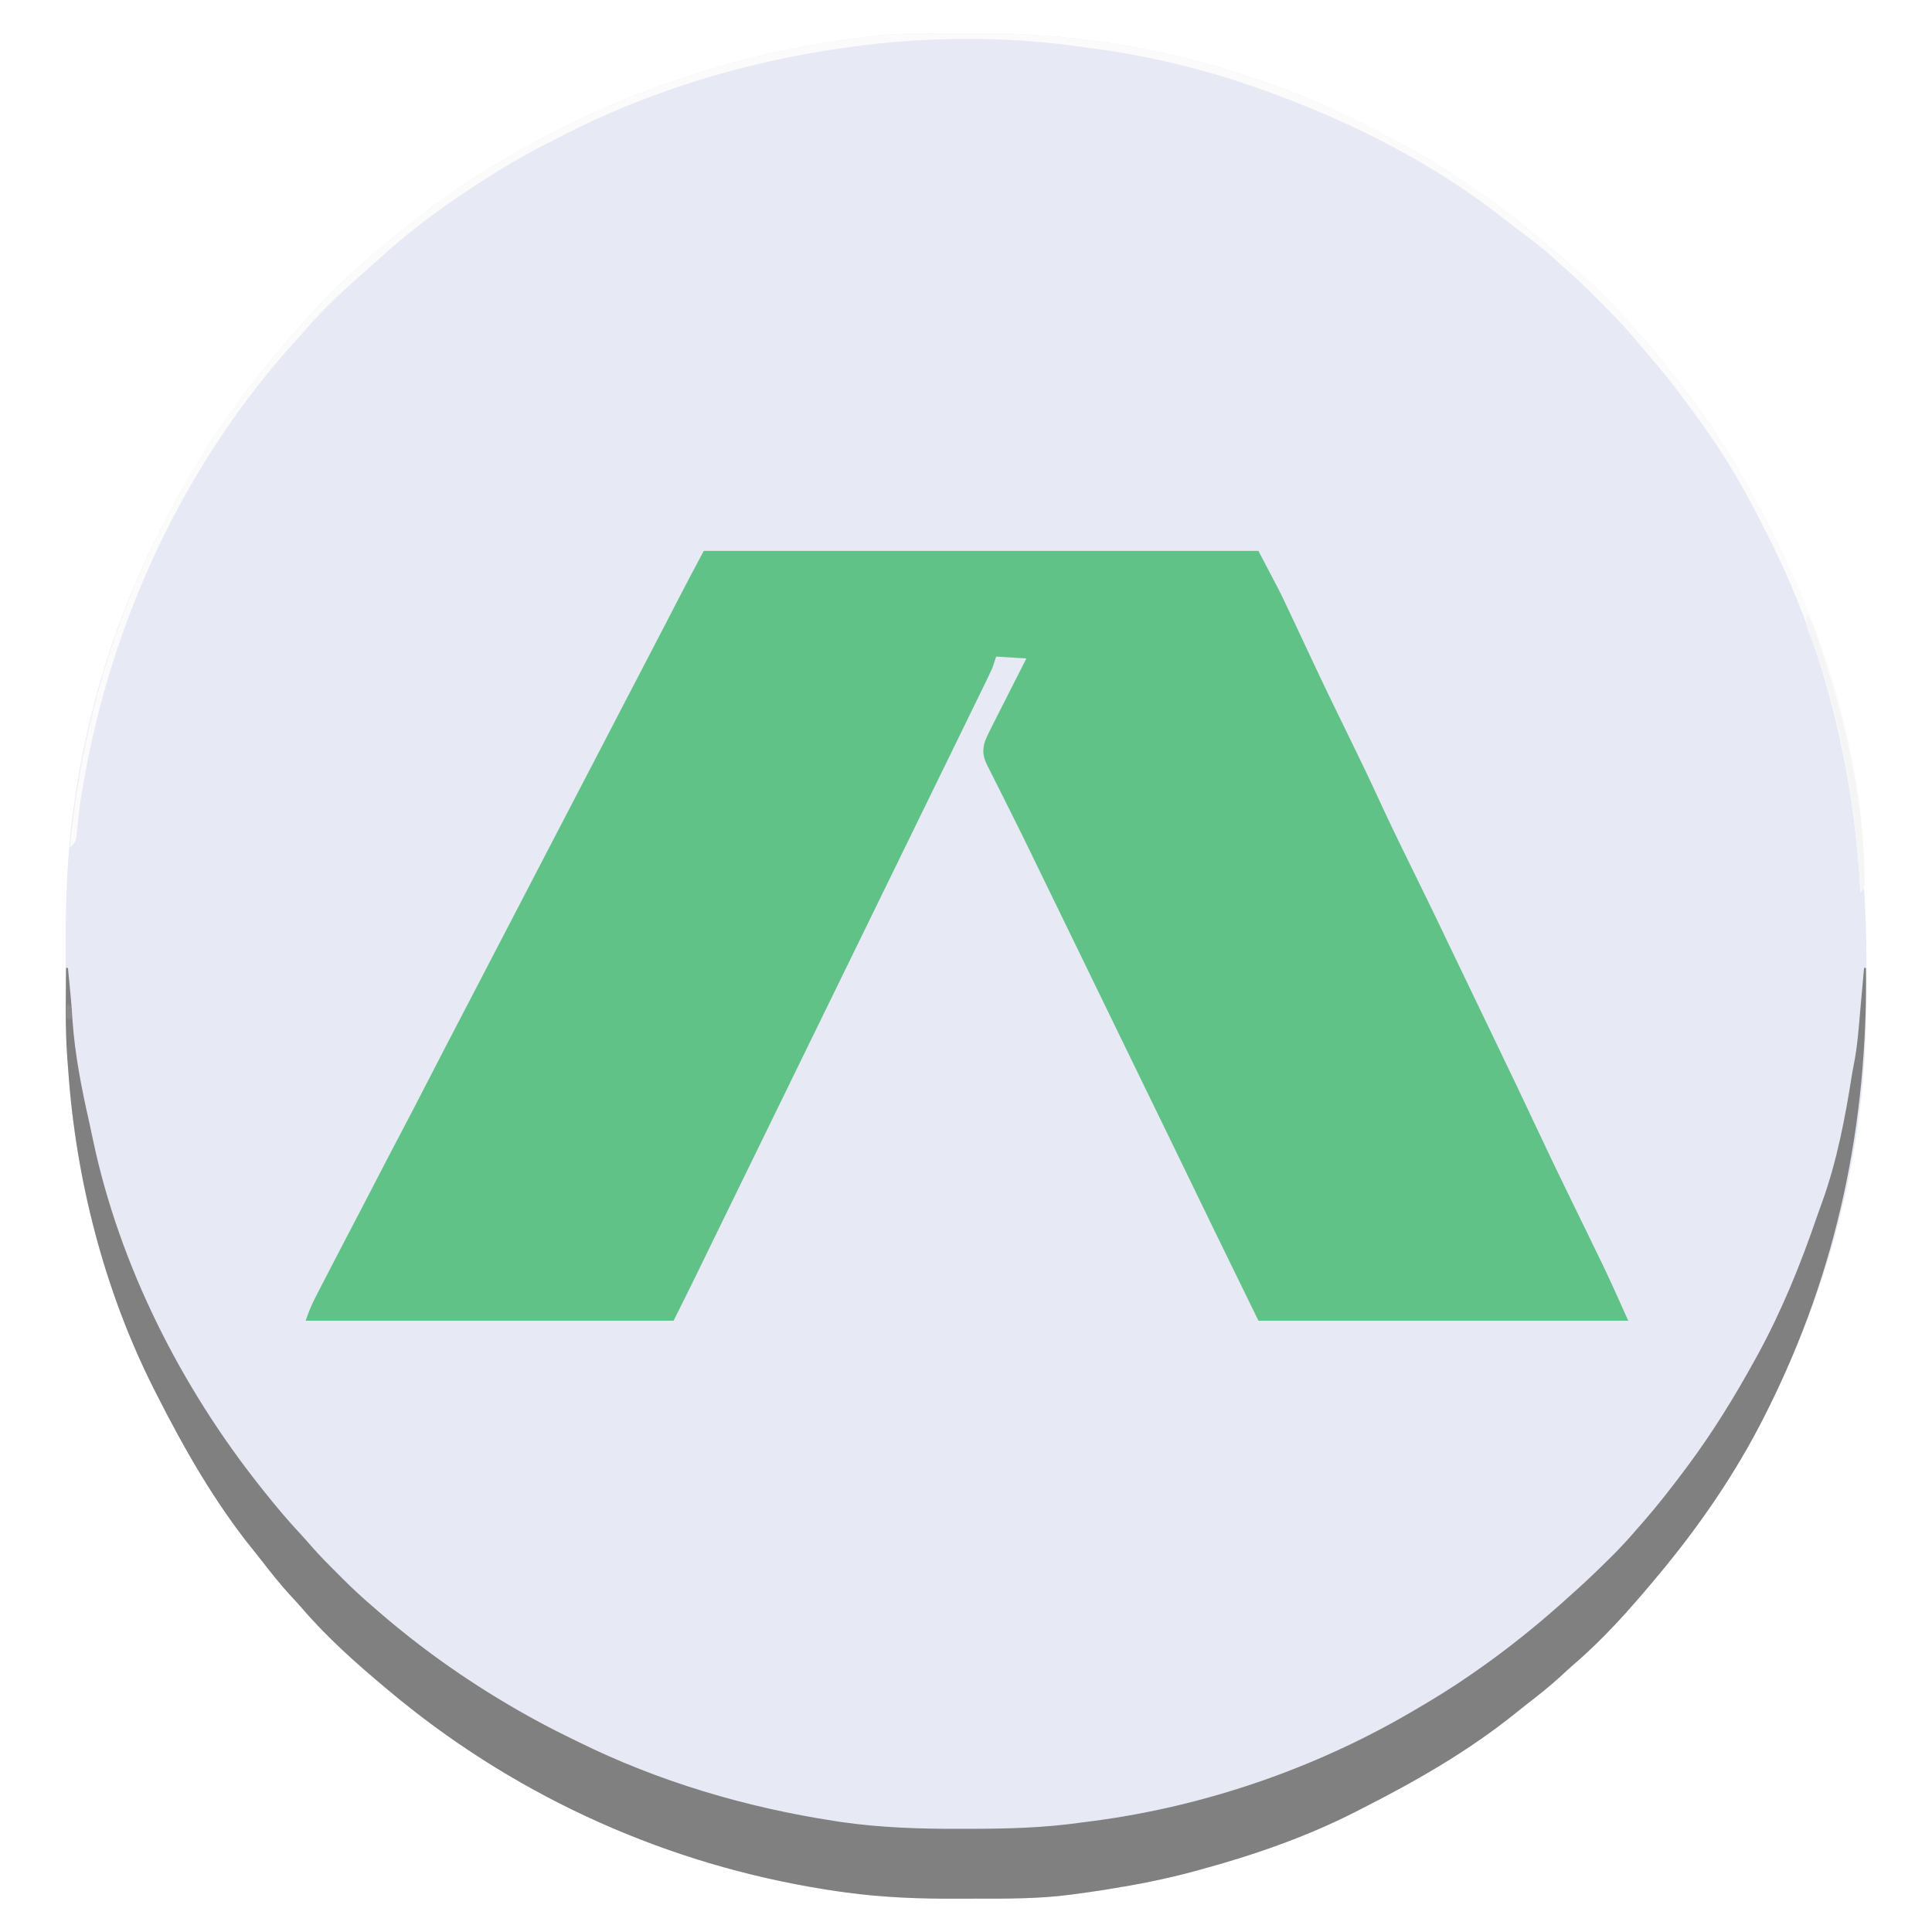
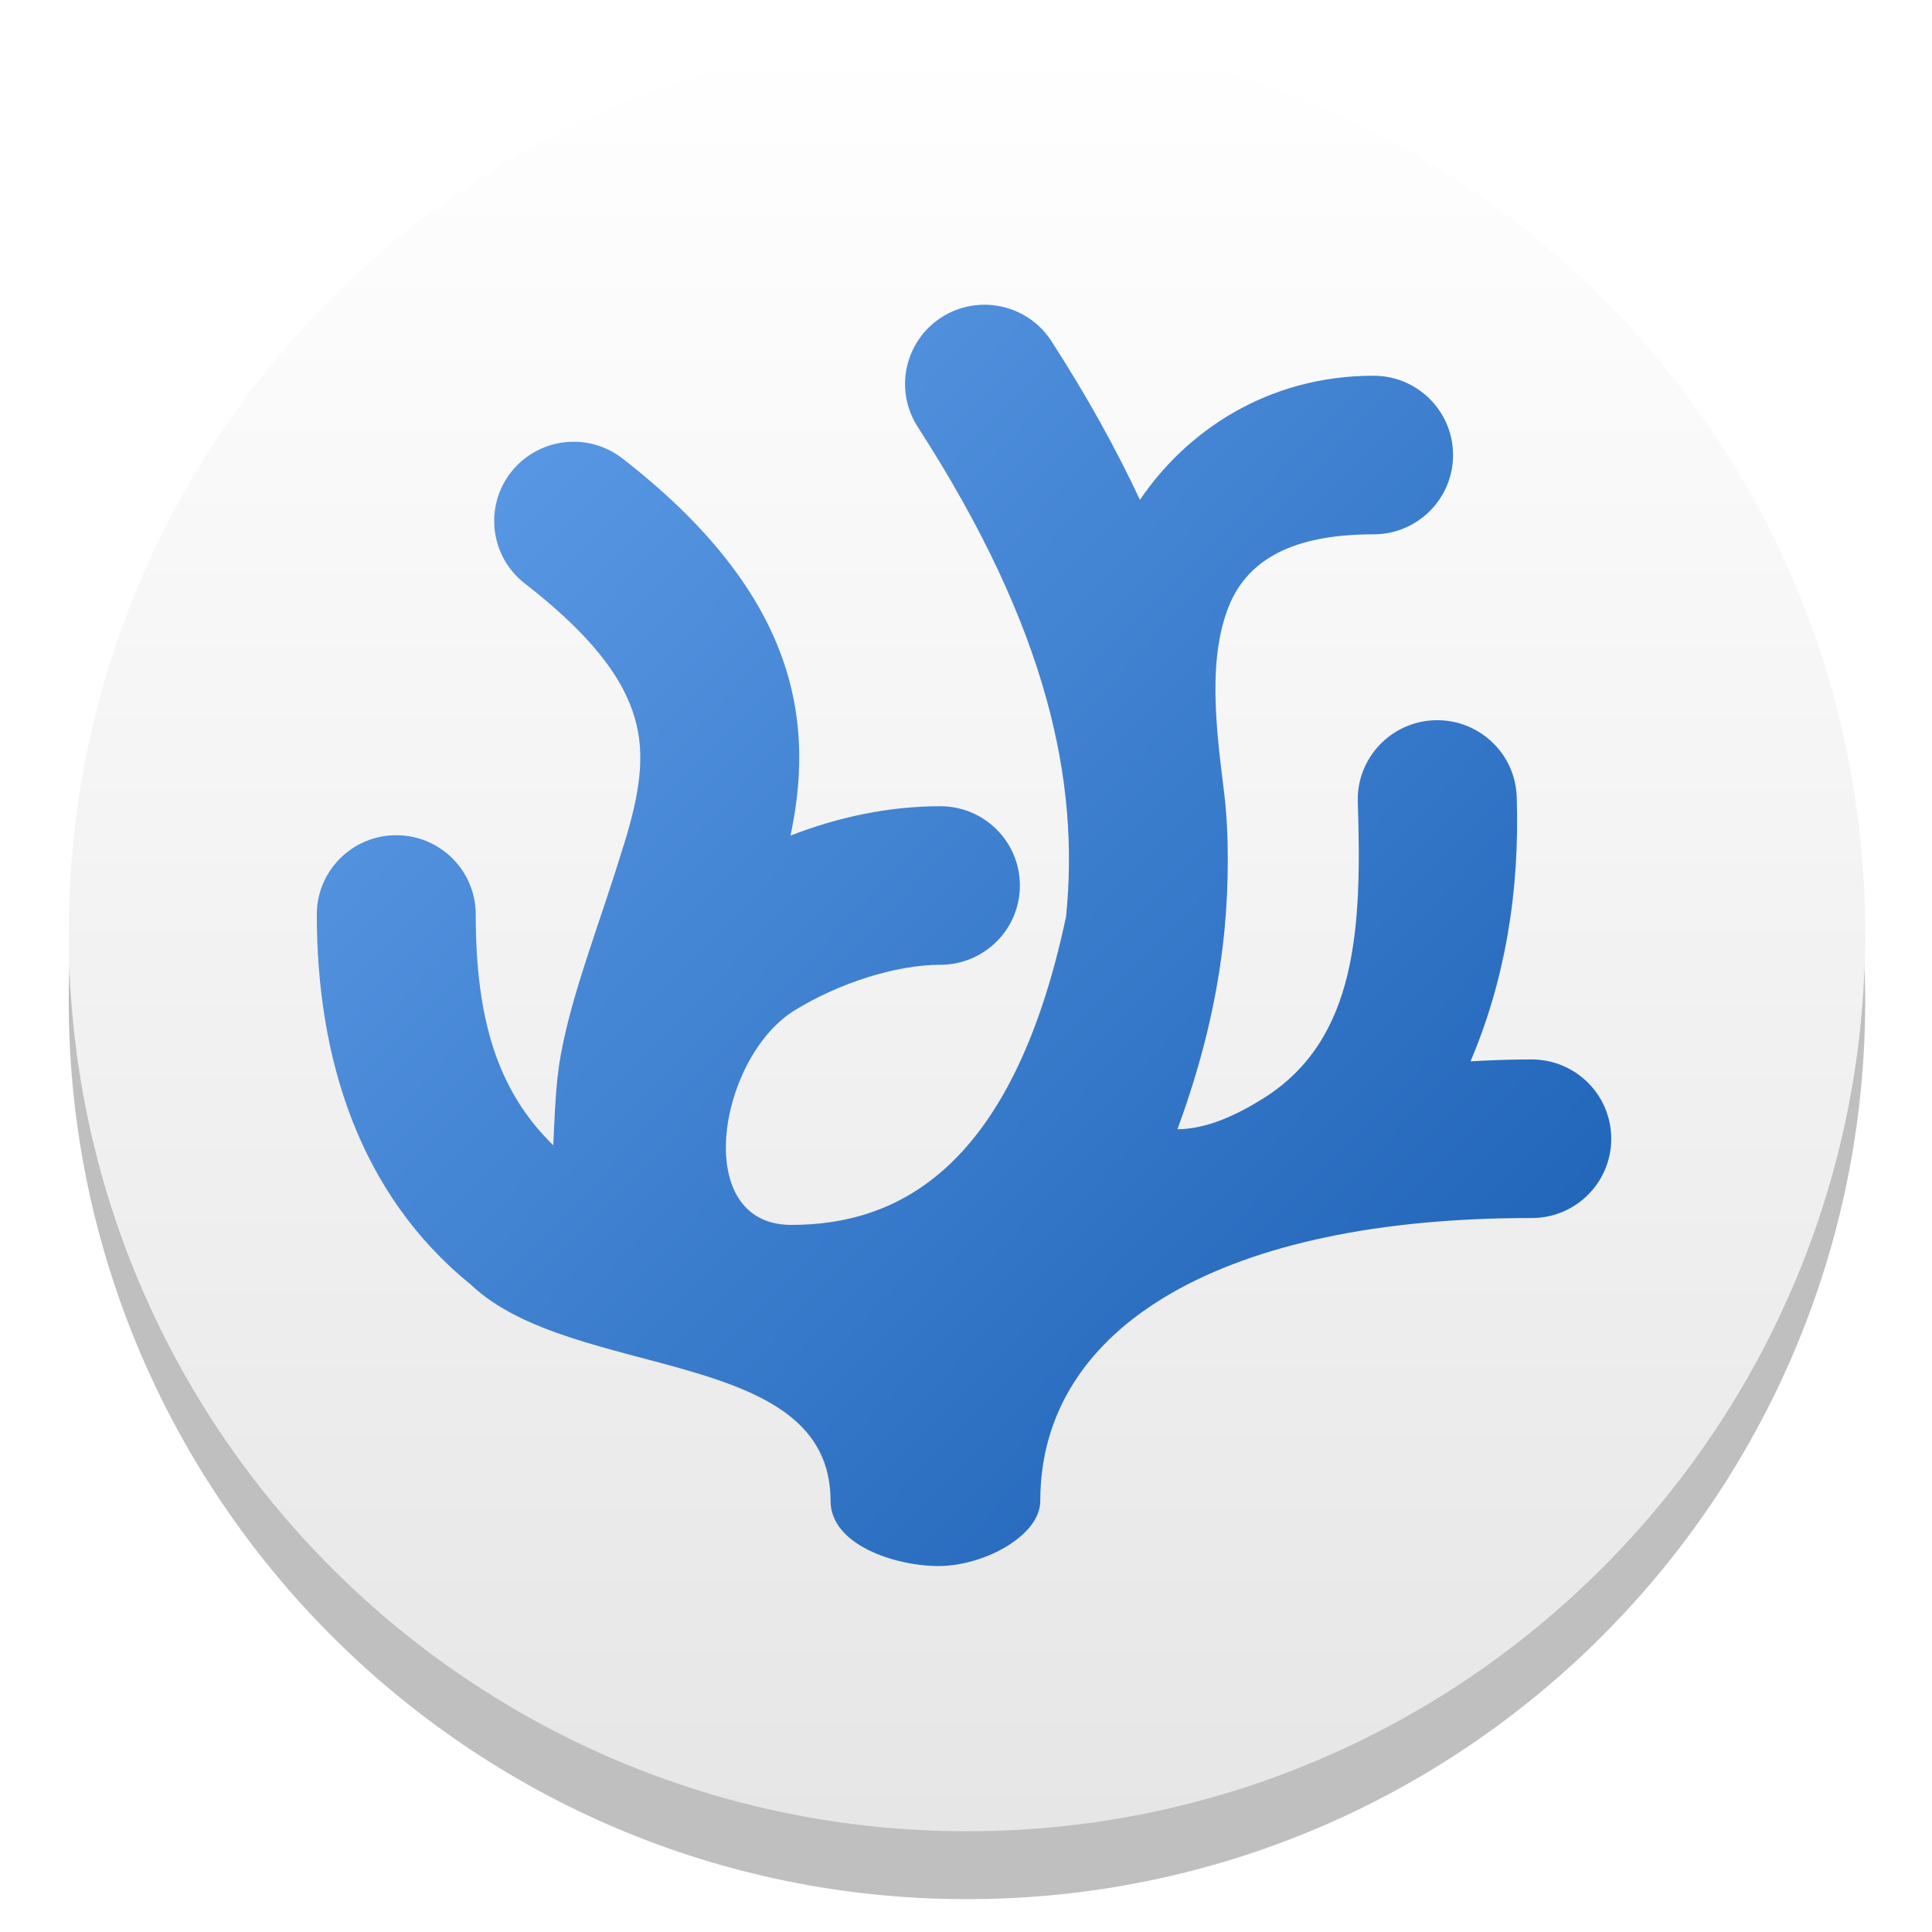
- <svg xmlns="http://www.w3.org/2000/svg" version="1.1" width="1024" height="1024">
-   <path d="M0 0 C1.144 -0.006 1.144 -0.006 2.311 -0.012 C6.371 -0.033 10.432 -0.047 14.492 -0.057 C17.767 -0.066 21.042 -0.086 24.316 -0.118 C97.575 -0.823 170.737 16.282 235.867 50.15 C238.197 51.356 240.538 52.539 242.879 53.723 C273.078 69.113 301.042 88.447 326.969 110.238 C327.484 110.669 328 111.1 328.531 111.543 C344.605 124.996 360.675 139.275 374.277 155.27 C376.207 157.516 378.213 159.684 380.219 161.863 C385.242 167.437 389.831 173.304 394.415 179.239 C396.073 181.373 397.75 183.492 399.43 185.609 C406.756 194.874 413.652 204.258 419.969 214.238 C420.473 215.031 420.976 215.824 421.496 216.641 C470.74 294.391 497.564 382.098 498.229 489.836 C498.218 493.559 498.225 497.281 498.236 501.003 C498.301 525.742 497.533 550.445 494.156 574.988 C493.899 576.903 493.899 576.903 493.636 578.855 C486.286 631.762 469.757 681.527 445.969 729.238 C445.509 730.163 445.048 731.087 444.574 732.04 C429.026 763.041 409.26 791.711 386.969 818.238 C386.543 818.749 386.118 819.259 385.68 819.785 C372.578 835.474 358.636 851.115 343.074 864.41 C340.611 866.548 338.234 868.769 335.844 870.988 C330.097 876.222 324.06 880.993 317.904 885.731 C315.913 887.282 313.949 888.862 311.988 890.449 C286.799 910.692 258.722 926.669 229.969 941.238 C229.137 941.665 228.306 942.091 227.45 942.53 C201.296 955.869 173.251 965.554 144.969 973.238 C143.812 973.555 142.655 973.872 141.463 974.198 C126.598 978.198 111.659 981.137 96.469 983.551 C95.698 983.674 94.928 983.798 94.134 983.925 C88.755 984.776 83.369 985.537 77.969 986.238 C77.217 986.339 76.465 986.439 75.69 986.542 C59.237 988.659 42.719 988.58 26.161 988.554 C23.004 988.549 19.847 988.556 16.689 988.574 C-3.437 988.69 -23.053 987.989 -43.031 985.238 C-44.225 985.078 -44.225 985.078 -45.442 984.914 C-49.695 984.332 -53.927 983.661 -58.156 982.926 C-59.394 982.713 -60.633 982.501 -61.908 982.282 C-144.043 967.823 -221.175 931.896 -285.031 878.238 C-285.542 877.813 -286.052 877.388 -286.578 876.949 C-302.267 863.847 -317.908 849.906 -331.203 834.344 C-333.341 831.881 -335.562 829.503 -337.781 827.113 C-343.015 821.367 -347.786 815.33 -352.524 809.173 C-354.075 807.183 -355.655 805.219 -357.242 803.258 C-377.48 778.074 -393.483 749.996 -408.031 721.238 C-408.463 720.391 -408.895 719.544 -409.339 718.671 C-436.02 665.934 -451.173 606.119 -455.031 547.238 C-455.117 546.114 -455.204 544.989 -455.292 543.831 C-456.343 528.975 -456.219 514.078 -456.217 499.194 C-456.216 496.078 -456.223 492.963 -456.237 489.847 C-456.348 464.145 -455.775 438.506 -452.344 412.988 C-452.093 411.104 -452.093 411.104 -451.837 409.181 C-444.759 357.868 -429.017 307.262 -405.103 261.308 C-403.904 258.992 -402.728 256.664 -401.551 254.336 C-386.159 224.134 -366.825 196.167 -345.031 170.238 C-344.601 169.723 -344.17 169.207 -343.726 168.676 C-330.273 152.602 -315.995 136.532 -300 122.93 C-297.753 121 -295.585 118.994 -293.406 116.988 C-287.832 111.965 -281.966 107.376 -276.031 102.792 C-273.897 101.134 -271.778 99.457 -269.66 97.777 C-260.395 90.451 -251.012 83.555 -241.031 77.238 C-240.238 76.734 -239.446 76.231 -238.629 75.711 C-173.989 34.771 -103.138 9.595 -27.031 1.238 C-26.275 1.152 -25.518 1.066 -24.739 0.977 C-16.501 0.122 -8.274 0.038 0 0 Z " fill="#E7E9F4" transform="translate(491.0312,17.76172)" />
-   <path d="M0 0 C97.02 0 194.04 0 294 0 C305.496 21.842 305.496 21.842 309.125 29.562 C309.57 30.499 310.015 31.436 310.473 32.401 C312.872 37.463 315.251 42.534 317.626 47.608 C319.229 51.031 320.833 54.453 322.438 57.875 C322.768 58.581 323.099 59.287 323.44 60.015 C329.651 73.258 336.055 86.404 342.493 99.538 C347.566 109.893 352.572 120.266 357.375 130.75 C364.457 146.202 371.994 161.43 379.479 176.689 C379.942 177.633 380.406 178.578 380.883 179.551 C381.338 180.479 381.794 181.408 382.263 182.365 C386.378 190.758 390.423 199.183 394.438 207.625 C397.596 214.264 400.8 220.881 404 227.5 C408.677 237.178 413.337 246.863 417.968 256.563 C420.233 261.307 422.503 266.049 424.785 270.785 C429.098 279.739 433.4 288.698 437.613 297.699 C437.927 298.368 438.24 299.038 438.563 299.727 C438.881 300.407 439.2 301.088 439.528 301.789 C446.331 316.317 453.263 330.777 460.312 345.188 C460.957 346.505 460.957 346.505 461.615 347.85 C463.288 351.27 464.961 354.691 466.634 358.111 C469.841 364.667 473.03 371.232 476.188 377.812 C476.56 378.584 476.932 379.356 477.316 380.151 C481.717 389.358 485.81 398.689 490 408 C425.32 408 360.64 408 294 408 C269.657 358.208 269.657 358.208 257.938 334 C254.526 326.956 251.107 319.915 247.688 312.875 C247.338 312.156 246.989 311.437 246.629 310.696 C240.505 298.088 234.367 285.488 228.225 272.888 C222.479 261.098 216.747 249.301 211.029 237.496 C205.153 225.367 199.254 213.249 193.348 201.134 C189.133 192.487 184.92 183.84 180.719 175.188 C180.373 174.476 180.028 173.765 179.672 173.033 C177.953 169.492 176.236 165.95 174.524 162.406 C171.028 155.175 167.493 147.966 163.885 140.789 C161.999 137.033 160.126 133.27 158.254 129.507 C157.342 127.683 156.424 125.863 155.499 124.046 C154.209 121.513 152.942 118.969 151.68 116.422 C151.291 115.672 150.902 114.923 150.502 114.151 C148.15 109.336 147.47 106.337 149 101 C150.468 97.473 152.164 94.088 153.91 90.691 C154.397 89.725 154.884 88.758 155.386 87.762 C156.935 84.691 158.499 81.627 160.062 78.562 C161.119 76.475 162.174 74.387 163.229 72.299 C165.809 67.194 168.401 62.095 171 57 C165.72 56.67 160.44 56.34 155 56 C154.34 57.98 153.68 59.96 153 62 C152.037 64.137 151.037 66.257 150.008 68.363 C149.71 68.975 149.413 69.586 149.107 70.216 C148.116 72.25 147.121 74.281 146.125 76.312 C145.411 77.777 144.697 79.241 143.983 80.706 C142.454 83.843 140.922 86.979 139.389 90.114 C137.01 94.979 134.637 99.846 132.266 104.715 C123.063 123.602 113.836 142.477 104.606 161.35 C97.653 175.569 90.709 189.793 83.772 204.019 C77.169 217.559 70.556 231.093 63.938 244.625 C57.113 258.578 50.299 272.535 43.5 286.5 C35.781 302.354 28.041 318.198 20.292 334.038 C15.669 343.49 11.05 352.944 6.441 362.402 C5.766 363.788 5.766 363.788 5.077 365.202 C2.949 369.569 0.821 373.936 -1.304 378.304 C-2.075 379.886 -2.846 381.469 -3.617 383.051 C-3.943 383.722 -4.27 384.393 -4.606 385.085 C-8.345 392.754 -12.184 400.368 -16 408 C-80.35 408 -144.7 408 -211 408 C-209.405 403.215 -207.602 398.997 -205.289 394.566 C-204.925 393.861 -204.561 393.155 -204.186 392.427 C-203.003 390.137 -201.814 387.85 -200.625 385.562 C-199.801 383.97 -198.977 382.376 -198.153 380.783 C-195.775 376.186 -193.389 371.592 -191 367 C-190.407 365.86 -189.815 364.721 -189.204 363.546 C-186.785 358.898 -184.359 354.253 -181.93 349.609 C-178.56 343.166 -175.218 336.707 -171.875 330.25 C-168.005 322.778 -164.122 315.313 -160.188 307.875 C-155.602 299.2 -151.113 290.476 -146.625 281.75 C-139.797 268.475 -132.921 255.227 -126 242 C-119.472 229.514 -112.968 217.017 -106.5 204.5 C-100.032 191.983 -93.526 179.487 -87 167 C-80.048 153.694 -73.118 140.378 -66.211 127.048 C-62.002 118.925 -57.775 110.812 -53.539 102.703 C-49.078 94.159 -44.643 85.601 -40.209 77.042 C-36.027 68.974 -31.827 60.915 -27.618 52.861 C-24.8 47.463 -21.993 42.059 -19.199 36.648 C-18.872 36.014 -18.544 35.38 -18.207 34.727 C-16.612 31.639 -15.018 28.549 -13.426 25.459 C-9.024 16.93 -4.518 8.471 0 0 Z " fill="#61C288" transform="translate(373,292)" />
-   <path d="M0 0 C0.33 0 0.66 0 1 0 C1.315 3.208 1.627 6.416 1.938 9.625 C2.031 10.591 2.125 11.557 2.221 12.553 C2.71 17.679 3.136 22.796 3.438 27.938 C4.716 46.108 8.21 63.78 12.224 81.52 C12.957 84.809 13.652 88.103 14.336 91.402 C28.408 157.848 60.948 222.041 103 275 C103.501 275.633 104.003 276.266 104.52 276.918 C110.878 284.916 117.375 292.704 124.367 300.156 C126.362 302.311 128.287 304.488 130.199 306.715 C134.558 311.717 139.237 316.383 143.938 321.062 C144.793 321.922 145.648 322.781 146.529 323.666 C151.524 328.653 156.629 333.422 162 338 C163.13 338.985 164.259 339.97 165.387 340.957 C187.54 360.177 211.637 377.278 237 392 C237.646 392.375 238.292 392.75 238.957 393.137 C248.073 398.405 257.324 403.325 266.794 407.926 C268.324 408.671 269.852 409.421 271.378 410.176 C314.133 431.31 360.406 444.98 407.5 452.188 C408.494 452.342 409.488 452.497 410.512 452.657 C431.448 455.704 452.407 456.376 473.539 456.318 C475.594 456.312 477.65 456.31 479.705 456.308 C499.3 456.277 518.573 455.778 538 453 C540.281 452.706 542.562 452.413 544.844 452.121 C603.296 444.351 661.01 424.653 712 395 C712.883 394.487 713.766 393.973 714.675 393.444 C724.656 387.605 734.5 381.598 744 375 C744.635 374.562 745.269 374.124 745.923 373.673 C764.309 360.97 781.494 347.064 798 332 C798.898 331.194 799.797 330.389 800.723 329.559 C806.739 324.126 812.57 318.534 818.312 312.812 C818.97 312.16 819.628 311.507 820.305 310.834 C824.739 306.386 828.907 301.762 833 297 C833.95 295.917 834.9 294.835 835.852 293.754 C843.653 284.811 850.918 275.52 858 266 C858.543 265.273 859.086 264.545 859.646 263.796 C872.846 246.046 884.326 227.364 895 208 C895.742 206.655 895.742 206.655 896.5 205.283 C909.348 181.816 919.301 157.284 927.963 132 C928.838 129.468 929.743 126.951 930.672 124.438 C938.551 102.708 943.049 79.216 946.597 56.429 C946.859 54.852 947.148 53.279 947.469 51.713 C949.541 41.53 950.207 31.149 951.125 20.812 C951.308 18.791 951.492 16.769 951.676 14.748 C952.122 9.832 952.563 4.916 953 0 C953.33 0 953.66 0 954 0 C954.991 82.569 938.849 160.096 902 234 C901.54 234.924 901.08 235.849 900.605 236.801 C885.057 267.803 865.291 296.472 843 323 C842.575 323.51 842.149 324.021 841.711 324.546 C828.609 340.236 814.668 355.877 799.105 369.172 C796.643 371.31 794.265 373.531 791.875 375.75 C786.129 380.984 780.092 385.754 773.935 390.493 C771.944 392.043 769.981 393.623 768.02 395.211 C742.83 415.454 714.753 431.43 686 446 C685.169 446.426 684.337 446.853 683.481 447.292 C657.328 460.631 629.282 470.315 601 478 C599.843 478.317 598.686 478.633 597.495 478.959 C582.629 482.959 567.69 485.899 552.5 488.312 C551.344 488.498 551.344 488.498 550.165 488.686 C544.787 489.538 539.4 490.299 534 491 C533.248 491.1 532.496 491.201 531.721 491.304 C515.268 493.421 498.75 493.342 482.192 493.316 C479.035 493.311 475.878 493.318 472.72 493.336 C452.594 493.451 432.978 492.75 413 490 C411.807 489.839 411.807 489.839 410.589 489.676 C406.336 489.094 402.104 488.423 397.875 487.688 C396.637 487.475 395.399 487.263 394.123 487.044 C311.988 472.584 234.856 436.658 171 383 C170.49 382.575 169.979 382.149 169.454 381.711 C153.764 368.609 138.123 354.668 124.828 339.105 C122.69 336.643 120.469 334.265 118.25 331.875 C113.016 326.129 108.246 320.092 103.507 313.935 C101.957 311.944 100.377 309.981 98.789 308.02 C78.551 282.835 62.549 254.758 48 226 C47.568 225.153 47.137 224.306 46.692 223.433 C20.368 171.402 5.227 112.414 1.163 54.331 C1.012 52.171 0.84 50.013 0.664 47.855 C-0.515 31.952 -0.089 15.935 0 0 Z " fill="#808080" transform="translate(35,513)" />
-   <path d="M0 0 C1.144 -0.006 1.144 -0.006 2.311 -0.012 C6.371 -0.033 10.432 -0.047 14.492 -0.057 C17.767 -0.066 21.042 -0.086 24.316 -0.118 C97.575 -0.823 170.737 16.282 235.867 50.15 C238.197 51.356 240.538 52.539 242.879 53.723 C273.078 69.113 301.042 88.447 326.969 110.238 C327.484 110.669 328 111.1 328.531 111.543 C344.605 124.996 360.675 139.275 374.277 155.27 C376.207 157.516 378.213 159.684 380.219 161.863 C385.242 167.437 389.831 173.304 394.415 179.239 C396.073 181.373 397.75 183.492 399.43 185.609 C406.756 194.874 413.652 204.258 419.969 214.238 C420.473 215.031 420.976 215.824 421.496 216.641 C464.3 284.223 496.658 366.281 497.156 447.363 C497.17 448.438 497.185 449.513 497.199 450.621 C496.969 453.238 496.969 453.238 494.969 455.238 C494.934 454.573 494.9 453.908 494.865 453.223 C491.237 386.891 474.751 321.262 443.98 262.191 C442.908 260.122 441.862 258.04 440.816 255.957 C430.727 236.081 418.903 217.091 405.502 199.282 C403.958 197.224 402.436 195.151 400.918 193.074 C394.765 184.698 388.272 176.728 381.42 168.917 C380.038 167.319 378.692 165.698 377.355 164.062 C370.751 156.039 363.562 148.643 356.219 141.301 C355.723 140.804 355.227 140.307 354.716 139.796 C349.5 134.58 344.231 129.466 338.627 124.663 C336.541 122.871 334.542 120.991 332.531 119.113 C326.024 113.237 318.997 108.05 312 102.781 C310.224 101.432 308.468 100.064 306.723 98.676 C269.588 69.316 226.304 47.335 181.969 31.238 C180.935 30.86 179.902 30.481 178.837 30.091 C149.11 19.317 118.035 11.704 86.669 7.71 C84.295 7.407 81.923 7.089 79.553 6.751 C40.464 1.218 -1.956 1.746 -41.031 7.238 C-42.272 7.41 -43.513 7.581 -44.792 7.758 C-96.95 15.215 -148.219 30.821 -194.985 55.178 C-197.314 56.385 -199.655 57.567 -201.996 58.75 C-214.128 64.933 -225.646 71.778 -237.031 79.238 C-238.082 79.912 -239.132 80.587 -240.215 81.281 C-257.541 92.552 -274.588 105.209 -289.816 119.203 C-291.797 121.023 -293.808 122.794 -295.844 124.551 C-307.562 134.781 -319.187 145.38 -329.297 157.223 C-331.29 159.539 -333.347 161.792 -335.406 164.051 C-393.294 228.37 -431.385 310.235 -446.406 395.176 C-446.528 395.862 -446.65 396.549 -446.775 397.256 C-447.861 403.458 -448.89 409.65 -449.532 415.915 C-449.613 416.689 -449.694 417.464 -449.777 418.262 C-449.927 419.756 -450.066 421.251 -450.19 422.748 C-450.693 427.809 -450.693 427.809 -452.595 430.219 C-453.069 430.555 -453.543 430.892 -454.031 431.238 C-448.725 375.751 -434.425 321.435 -410.031 271.238 C-409.664 270.479 -409.297 269.719 -408.918 268.937 C-406.995 264.978 -405.026 261.046 -403.008 257.135 C-402.343 255.844 -401.683 254.551 -401.027 253.256 C-385.909 223.435 -366.516 195.8 -345.031 170.238 C-344.601 169.723 -344.17 169.207 -343.726 168.676 C-330.273 152.602 -315.995 136.532 -300 122.93 C-297.753 121 -295.585 118.994 -293.406 116.988 C-287.832 111.965 -281.966 107.376 -276.031 102.792 C-273.897 101.134 -271.778 99.457 -269.66 97.777 C-260.395 90.451 -251.012 83.555 -241.031 77.238 C-240.238 76.734 -239.446 76.231 -238.629 75.711 C-173.989 34.771 -103.138 9.595 -27.031 1.238 C-26.275 1.152 -25.518 1.066 -24.739 0.977 C-16.501 0.122 -8.274 0.038 0 0 Z " fill="#FBFBFB" transform="translate(491.0312,17.76172)" />
-   <path d="M0 0 C3.582 5.373 5.157 11.834 7.188 17.938 C7.433 18.675 7.679 19.412 7.932 20.172 C20.416 57.805 29.943 99.283 30.188 139.125 C30.202 140.2 30.216 141.275 30.23 142.383 C30 145 30 145 28 147 C27.966 146.335 27.931 145.67 27.896 144.985 C25.38 98.983 17.48 52.079 0.638 9.019 C-0.632 5.668 -1.425 3.404 0 0 Z " fill="#F5F5F6" transform="translate(958,326)" />
-   <path d="M0 0 C2 2 2 2 2.125 5.125 C2.084 6.074 2.042 7.022 2 8 C1.01 8 0.02 8 -1 8 C-1.125 2.25 -1.125 2.25 0 0 Z " fill="#8A8A8A" transform="translate(36,532)" />
+ <svg xmlns="http://www.w3.org/2000/svg" version="1.1" x="0" y="0" width="1024" height="1024" viewBox="0, 0, 100, 100">
+   <defs>
+     <linearGradient id="Gradient_1" gradientUnits="userSpaceOnUse" x1="-0.003" y1="1.302" x2="96.665" y2="94.573">
+       <stop offset="0" stop-color="#62A0EA" />
+       <stop offset="1" stop-color="#1A5FB4" />
+     </linearGradient>
+     <linearGradient id="Gradient_2" gradientUnits="userSpaceOnUse" x1="55.473" y1="106.34" x2="55.473" y2="82.148" gradientTransform="matrix(3.983, 0, 0, 3.983, -219.133, -327.2)">
+       <stop offset="0" stop-color="#E6E6E6" />
+       <stop offset="1" stop-color="#FFFFFF" />
+     </linearGradient>
+   </defs>
+   <g id="circle" transform="translate(1.8 1.8),scale(0.965)">
+     <path d="M50,3.642 L50,3.642 C76.608,3.642 98.179,25.213 98.179,51.821 L98.179,51.821 C98.179,78.43 76.608,100 50,100 L50,100 C23.392,100 1.821,78.43 1.821,51.821 L1.821,51.821 C1.821,25.213 23.392,3.642 50,3.642 z" fill="#808080" id="rect6638" opacity="0.5" />
+     <path d="M50,0 L50,0 C76.608,0 98.179,21.57 98.179,48.179 L98.179,48.179 C98.179,74.787 76.608,96.358 50,96.358 L50,96.358 C23.392,96.358 1.821,74.787 1.821,48.179 L1.821,48.179 C1.821,21.57 23.392,0 50,0 z" fill="url(#Gradient_2)" id="rect5668" />
+   </g>
+   <g id="codium" transform="translate(16.4 14.9),scale(0.67)">
+     <path d="M48.26,2.274 C45.406,4.105 44.583,7.898 46.422,10.742 C56.531,26.397 58.917,38.205 57.882,48.553 C53.698,68.369 44.603,72.389 36.655,72.389 C28.895,72.389 30.973,59.618 36.806,55.88 C40.288,53.706 44.748,52.293 48.171,52.293 C51.563,52.293 54.313,49.552 54.313,46.17 C54.313,42.787 51.563,40.046 48.171,40.046 C44.173,40.046 40.251,40.886 36.59,42.316 C37.338,38.787 37.614,34.973 36.647,30.919 C35.179,24.763 30.953,18.883 23.615,13.183 C22.33,12.183 20.7,11.734 19.083,11.934 C17.466,12.134 15.995,12.966 14.994,14.248 C12.912,16.918 13.394,20.766 16.072,22.843 C22.05,27.486 24.024,30.923 24.699,33.752 C25.374,36.581 24.831,39.616 23.475,43.786 C21.742,49.406 19.73,54.423 18.848,59.234 C18.414,61.602 18.377,64.179 18.265,66.238 C13.96,62.042 12.275,56.502 12.275,48.407 C12.274,45.025 9.524,42.283 6.133,42.284 C2.744,42.287 -0.002,45.027 -0.003,48.407 C-0.003,59.463 3.23,69.983 11.895,77.001 C19.739,84.474 39.686,81.712 39.686,93.709 C39.686,97.095 44.642,98.743 48.033,98.743 C51.511,98.743 55.888,96.418 55.888,93.709 C55.888,80.097 70.233,71.824 93.848,71.86 C97.24,71.865 99.992,69.126 99.997,65.744 C100.003,62.361 97.259,59.614 93.867,59.608 C92.252,59.606 90.678,59.661 89.126,59.753 C91.766,53.544 92.937,46.708 92.695,39.324 C92.583,35.943 89.745,33.293 86.356,33.403 C82.963,33.513 80.305,36.346 80.416,39.729 C80.736,49.397 80.374,58.03 73.171,62.581 C71.123,63.874 68.742,64.996 66.484,64.996 C68.237,60.228 69.561,55.195 70.103,49.77 C70.449,46.308 70.486,42.195 70.091,39 C69.478,34.05 68.738,28.436 70.617,24.207 C72.305,20.565 76.087,19.04 81.64,19.04 C85.029,19.037 87.775,16.296 87.776,12.917 C87.778,9.534 85.031,6.79 81.64,6.787 C73.388,6.787 67.133,11.13 63.587,16.377 C61.733,12.417 59.475,8.336 56.747,4.112 C55.866,2.747 54.478,1.788 52.887,1.443 C52.099,1.272 51.285,1.257 50.491,1.399 C49.697,1.542 48.939,1.839 48.26,2.274 z" fill="url(#Gradient_1)" id="path6008" />
+   </g>
</svg>
